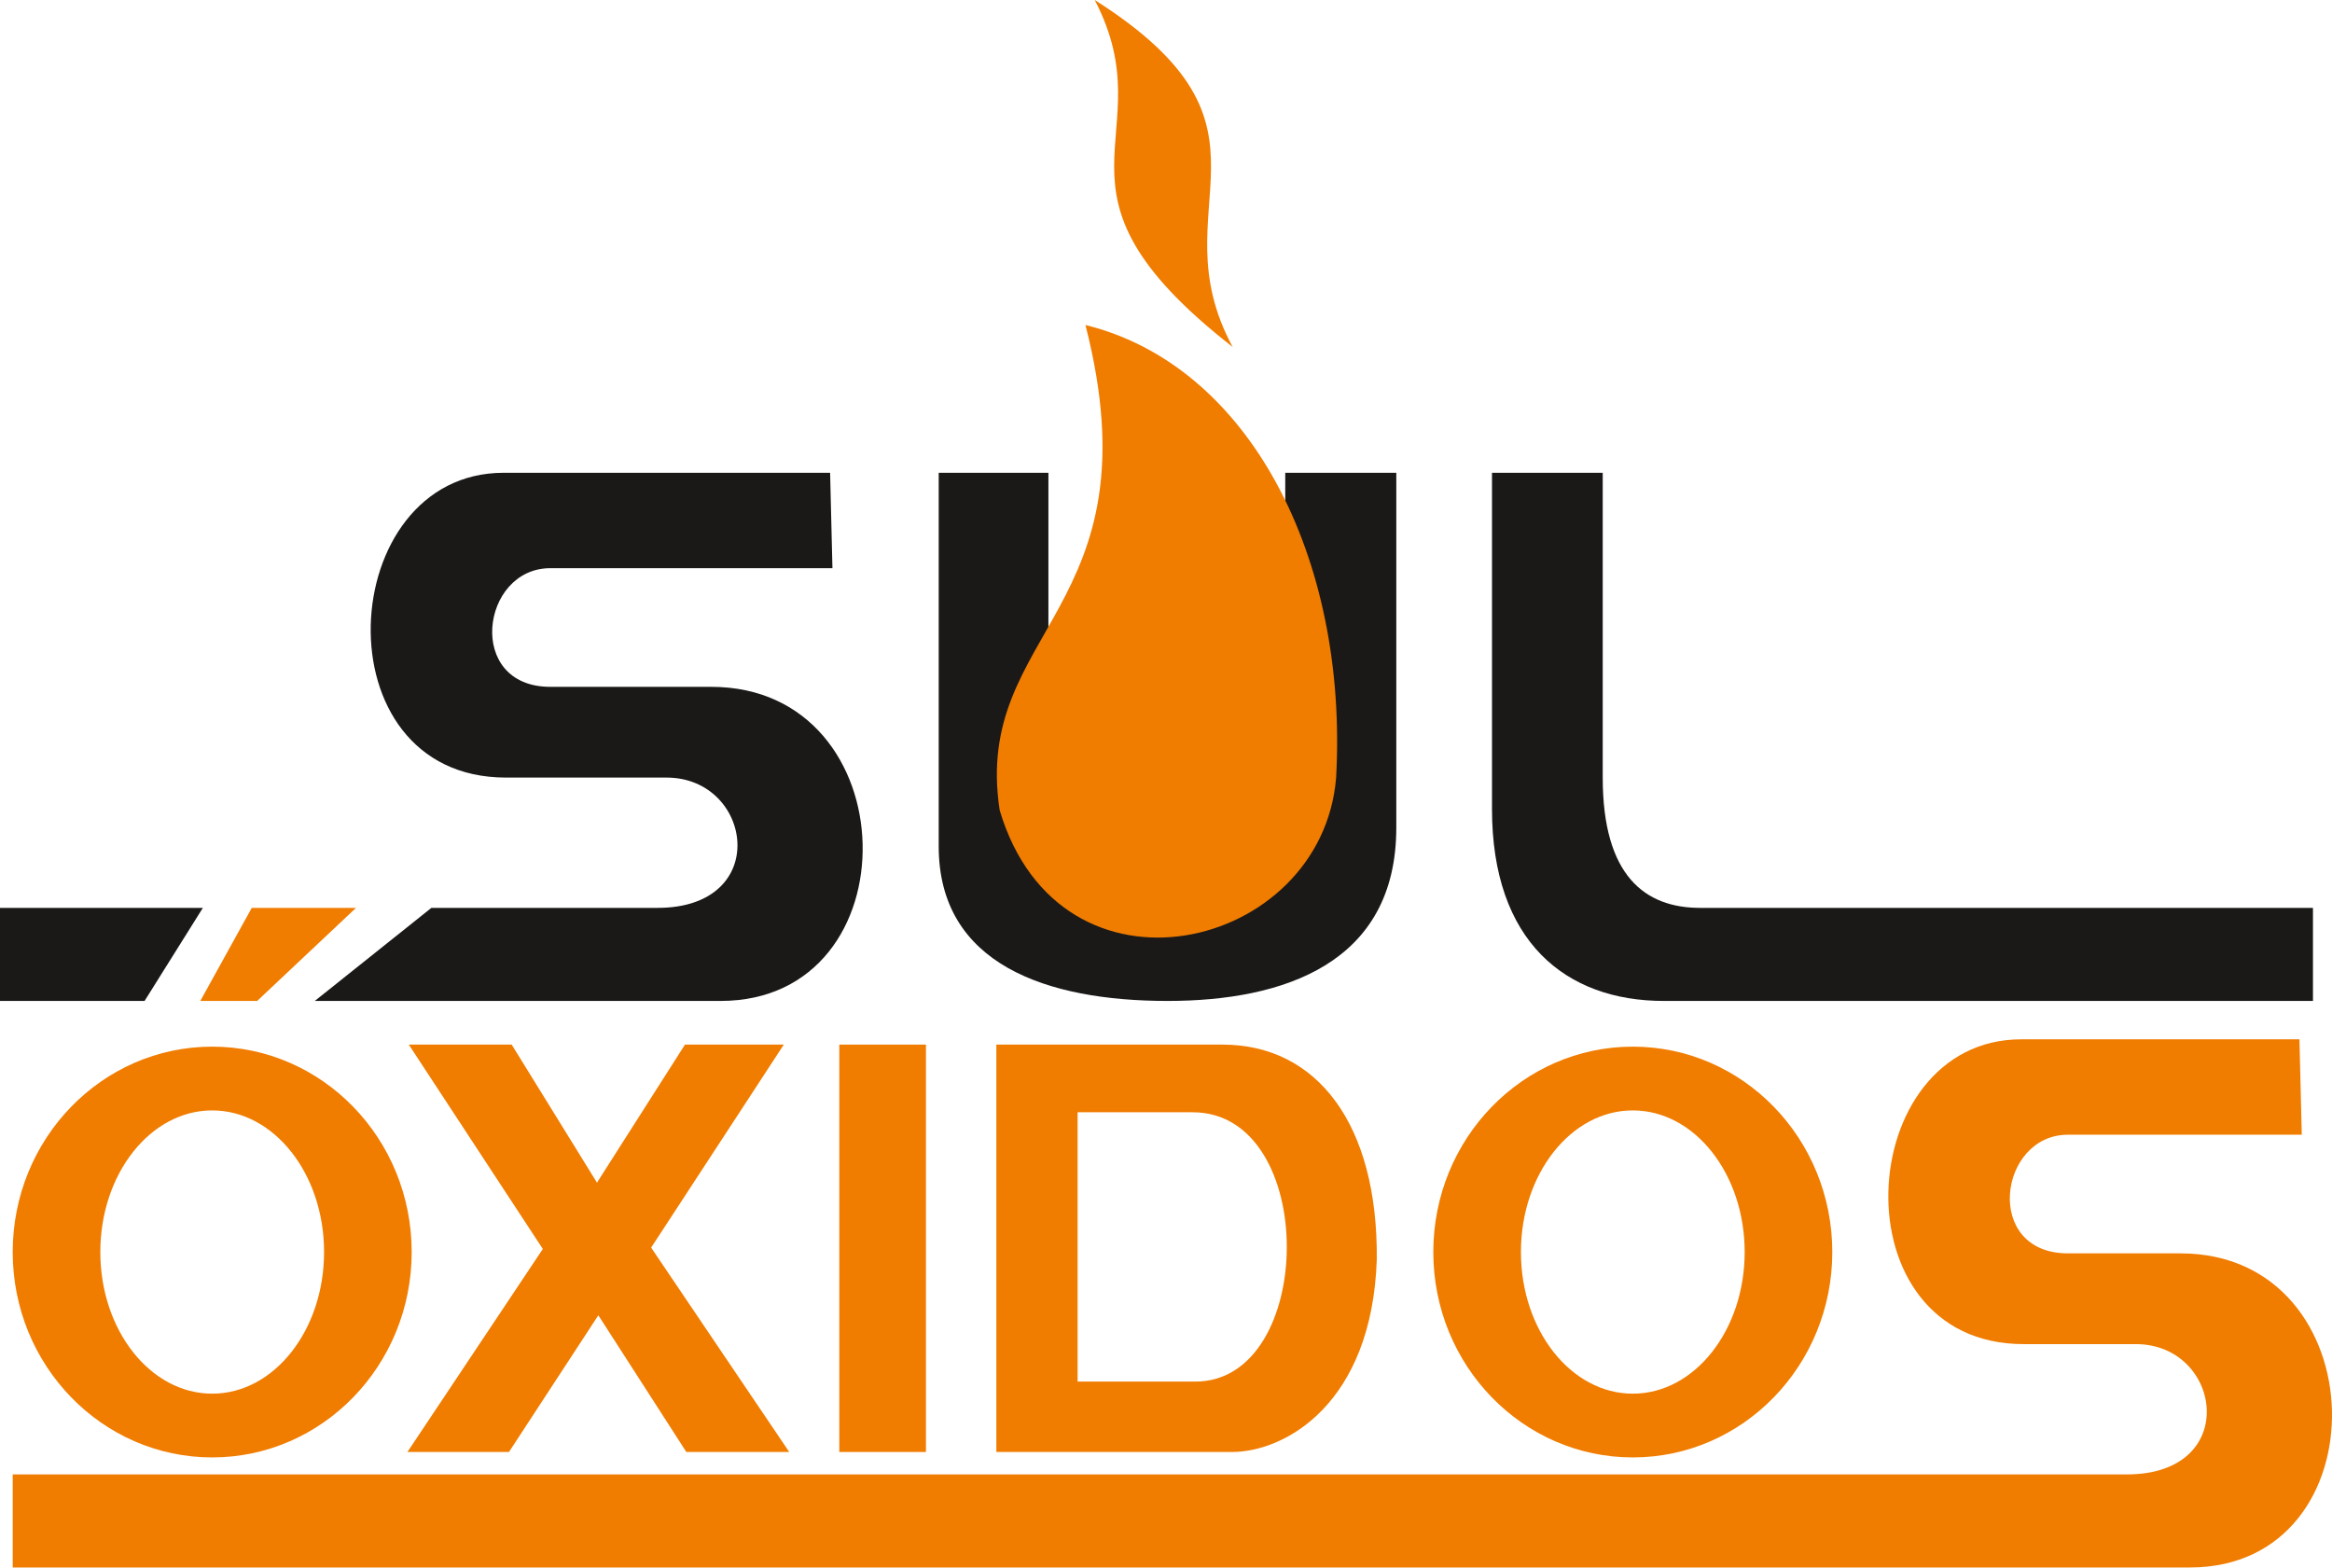
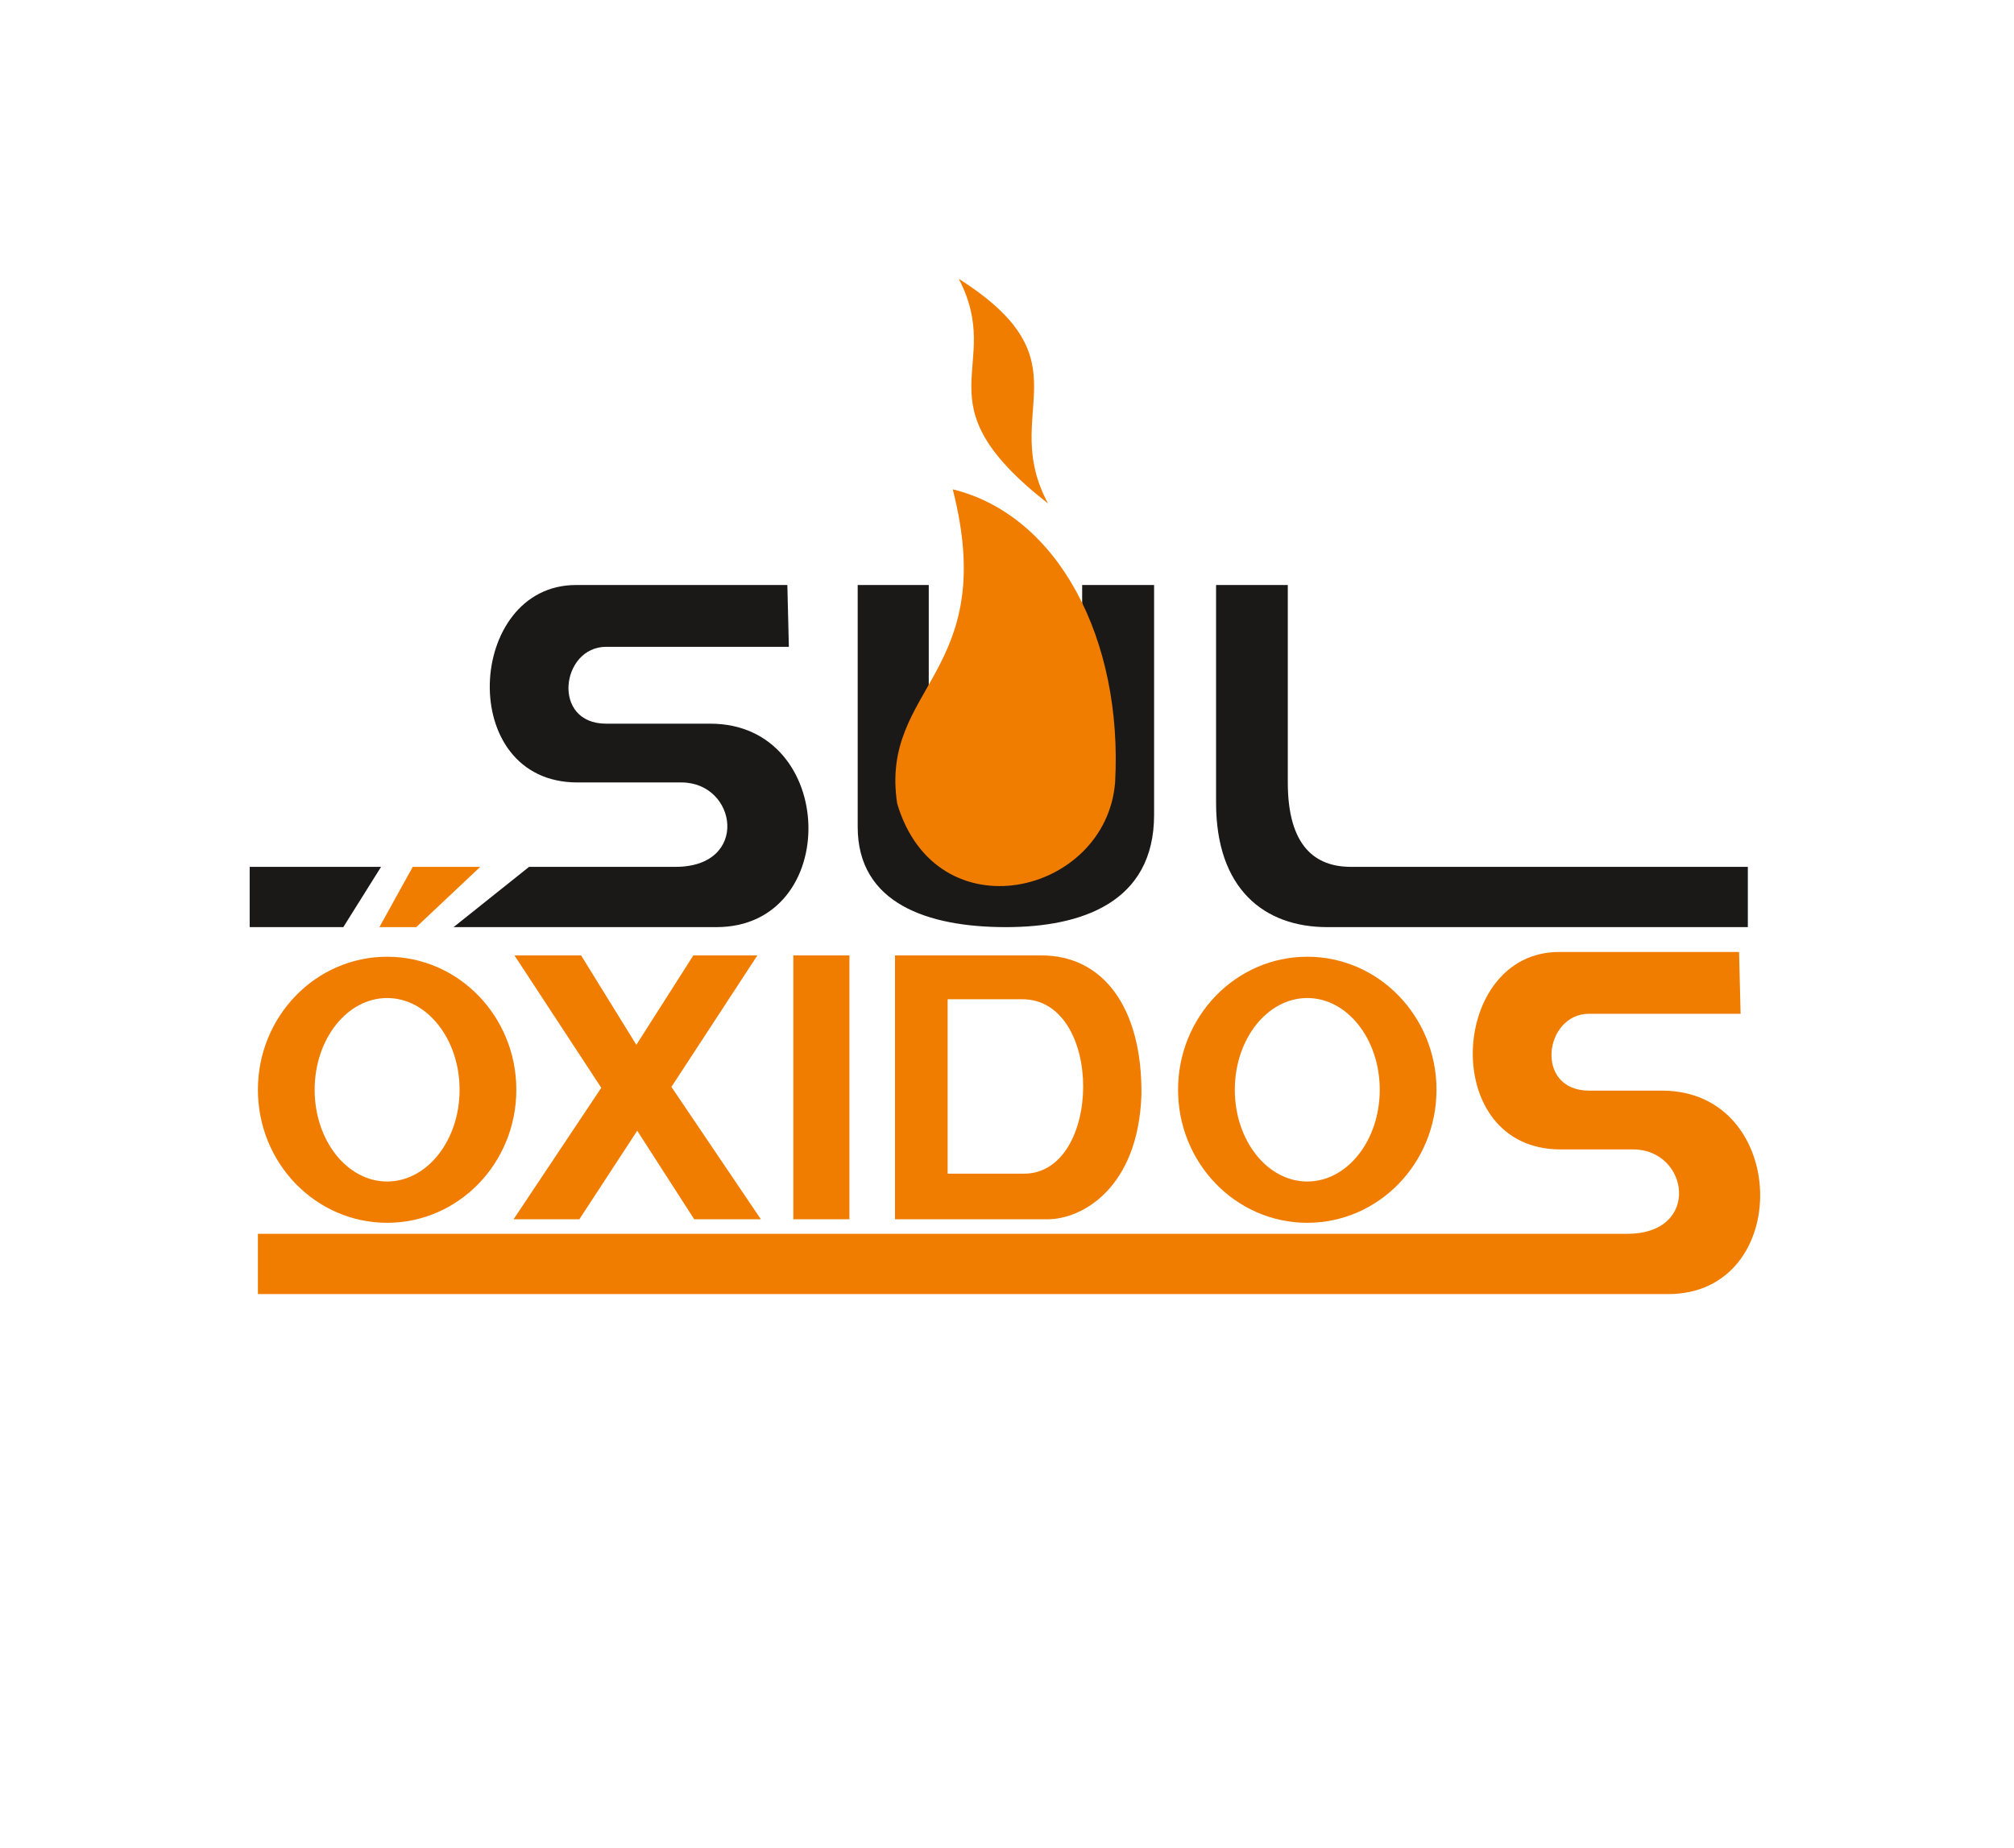
- <svg xmlns="http://www.w3.org/2000/svg" width="363" height="244" viewBox="0 0 363 244" fill="none">
-   <path fill-rule="evenodd" clip-rule="evenodd" d="M0 141.323V155.811H22.504L31.578 141.323H0Z" fill="#1B1918" />
-   <path fill-rule="evenodd" clip-rule="evenodd" d="M49 155.811L67.148 141.324H102.356C120.22 141.324 117.176 121.041 103.752 121.041H78.763C49.44 121.042 52.064 73.596 78.4 73.595H129.215L129.578 88.445H85.659C74.829 88.445 72.422 106.916 85.659 106.916H110.704C141.423 106.916 142.358 155.811 112.156 155.811H49Z" fill="#1B1918" />
-   <path fill-rule="evenodd" clip-rule="evenodd" d="M146.118 131.728C146.118 150.147 162.989 155.811 181.734 155.811C199.854 155.811 217.349 149.939 217.349 128.819V73.595H200.062V131.312L163.197 132.352V73.595H146.118C146.118 73.595 146.118 131.729 146.118 131.728V131.728Z" fill="#1B1918" />
-   <path fill-rule="evenodd" clip-rule="evenodd" d="M360.037 141.324V155.811H258.992C243.736 155.811 232.244 146.568 232.244 125.932V73.595H249.481V121.041C249.481 136.403 256.118 141.324 264.638 141.324H360.037Z" fill="#1B1918" />
-   <path fill-rule="evenodd" clip-rule="evenodd" d="M1.98 244V229.513H331.072C348.936 229.513 345.892 209.23 332.468 209.23H314.999C285.676 209.231 288.3 161.785 314.636 161.784H357.931L358.294 176.634H321.895C311.065 176.634 308.658 195.105 321.895 195.105H339.42C370.139 195.105 371.074 244 340.872 244H1.98Z" fill="#F07C00" />
-   <path fill-rule="evenodd" clip-rule="evenodd" d="M33.03 162.925C50.176 162.925 64.082 177.237 64.082 194.897C64.082 212.559 50.176 226.868 33.03 226.868C15.887 226.868 1.979 212.559 1.979 194.897C1.979 177.237 15.887 162.925 33.03 162.925V162.925ZM33.031 172.851C42.647 172.851 50.446 182.72 50.446 194.897C50.446 207.076 42.647 216.944 33.031 216.944C23.416 216.944 15.616 207.076 15.616 194.897C15.616 182.72 23.416 172.851 33.031 172.851V172.851Z" fill="#F07C00" />
-   <path fill-rule="evenodd" clip-rule="evenodd" d="M31.18 155.811L39.188 141.323H55.414L40.03 155.811H31.18Z" fill="#F07C00" />
-   <path fill-rule="evenodd" clip-rule="evenodd" d="M63.633 162.607L84.496 194.418L63.422 226.02H79.227L93.136 204.741L106.834 226.02H122.85L101.355 194.207L122.007 162.607H106.623L92.925 184.096L79.649 162.607H63.633Z" fill="#F07C00" />
-   <path fill-rule="evenodd" clip-rule="evenodd" d="M144.134 162.607H130.647V226.02H144.134V162.607Z" fill="#F07C00" />
-   <path fill-rule="evenodd" clip-rule="evenodd" d="M155.093 162.607V226.02H191.761C200.062 226.02 213.537 218.505 214.31 196.103C214.52 175.036 205.036 162.607 190.286 162.607H155.093ZM167.737 173.14V215.064H186.072C204.917 215.062 205.322 173.14 185.649 173.14H167.737Z" fill="#F07C00" />
-   <path fill-rule="evenodd" clip-rule="evenodd" d="M254.161 162.925C271.307 162.925 285.213 177.237 285.213 194.897C285.213 212.559 271.307 226.868 254.161 226.868C237.017 226.868 223.11 212.559 223.11 194.897C223.11 177.237 237.017 162.925 254.161 162.925V162.925ZM254.162 172.851C263.778 172.851 271.577 182.72 271.577 194.897C271.577 207.076 263.778 216.944 254.162 216.944C244.547 216.944 236.747 207.076 236.747 194.897C236.747 182.72 244.547 172.851 254.162 172.851V172.851Z" fill="#F07C00" />
-   <path fill-rule="evenodd" clip-rule="evenodd" d="M168.963 50.596C194.483 56.868 209.868 86.817 207.982 121.041C205.798 148.117 165.03 157.783 155.607 126.114C151.33 97.98 180.311 94.931 168.963 50.596Z" fill="#F07C00" />
-   <path fill-rule="evenodd" clip-rule="evenodd" d="M170.406 0C201.998 20.054 179.922 31.904 191.874 54.009C160.053 29.169 181.673 21.649 170.406 0Z" fill="#F07C00" />
+ <svg xmlns="http://www.w3.org/2000/svg" width="484" height="444" viewBox="0 0 484 444" fill="none">
+   <path fill-rule="evenodd" clip-rule="evenodd" d="M60 208.323V222.811H82.504L91.578 208.323H60Z" fill="#1B1918" />
+   <path fill-rule="evenodd" clip-rule="evenodd" d="M109 222.811L127.148 208.324H162.356C180.22 208.324 177.176 188.041 163.752 188.041H138.763C109.44 188.042 112.064 140.596 138.4 140.595H189.215L189.578 155.445H145.659C134.829 155.445 132.422 173.916 145.659 173.916H170.704C201.423 173.916 202.358 222.811 172.156 222.811H109Z" fill="#1B1918" />
+   <path fill-rule="evenodd" clip-rule="evenodd" d="M206.118 198.728C206.118 217.147 222.989 222.811 241.734 222.811C259.854 222.811 277.349 216.939 277.349 195.819V140.595H260.062V198.312L223.197 199.352V140.595H206.118C206.118 140.595 206.118 198.729 206.118 198.728V198.728Z" fill="#1B1918" />
+   <path fill-rule="evenodd" clip-rule="evenodd" d="M420.037 208.324V222.811H318.992C303.736 222.811 292.244 213.568 292.244 192.932V140.595H309.481V188.041C309.481 203.403 316.118 208.324 324.638 208.324H420.037Z" fill="#1B1918" />
+   <path fill-rule="evenodd" clip-rule="evenodd" d="M61.98 311V296.513H391.072C408.936 296.513 405.892 276.23 392.468 276.23H374.999C345.676 276.231 348.3 228.785 374.636 228.784H417.931L418.294 243.634H381.895C371.065 243.634 368.658 262.105 381.895 262.105H399.42C430.139 262.105 431.074 311 400.872 311H61.98Z" fill="#F07C00" />
+   <path fill-rule="evenodd" clip-rule="evenodd" d="M93.03 229.925C110.176 229.925 124.082 244.237 124.082 261.897C124.082 279.559 110.176 293.868 93.03 293.868C75.887 293.868 61.98 279.559 61.98 261.897C61.98 244.237 75.887 229.925 93.03 229.925V229.925ZM93.031 239.851C102.647 239.851 110.446 249.72 110.446 261.897C110.446 274.076 102.647 283.944 93.031 283.944C83.416 283.944 75.616 274.076 75.616 261.897C75.616 249.72 83.416 239.851 93.031 239.851V239.851Z" fill="#F07C00" />
+   <path fill-rule="evenodd" clip-rule="evenodd" d="M91.18 222.811L99.188 208.323H115.414L100.03 222.811H91.18Z" fill="#F07C00" />
+   <path fill-rule="evenodd" clip-rule="evenodd" d="M123.633 229.607L144.496 261.418L123.422 293.02H139.227L153.136 271.741L166.834 293.02H182.85L161.355 261.207L182.007 229.607H166.623L152.925 251.096L139.649 229.607H123.633Z" fill="#F07C00" />
+   <path fill-rule="evenodd" clip-rule="evenodd" d="M204.134 229.607H190.647V293.02H204.134V229.607Z" fill="#F07C00" />
+   <path fill-rule="evenodd" clip-rule="evenodd" d="M215.093 229.607V293.02H251.761C260.062 293.02 273.537 285.505 274.31 263.103C274.52 242.036 265.036 229.607 250.286 229.607H215.093ZM227.737 240.14V282.064H246.072C264.917 282.062 265.322 240.14 245.649 240.14H227.737Z" fill="#F07C00" />
+   <path fill-rule="evenodd" clip-rule="evenodd" d="M314.161 229.925C331.307 229.925 345.213 244.237 345.213 261.897C345.213 279.559 331.307 293.868 314.161 293.868C297.017 293.868 283.11 279.559 283.11 261.897C283.11 244.237 297.017 229.925 314.161 229.925V229.925ZM314.162 239.851C323.778 239.851 331.577 249.72 331.577 261.897C331.577 274.076 323.778 283.944 314.162 283.944C304.547 283.944 296.747 274.076 296.747 261.897C296.747 249.72 304.547 239.851 314.162 239.851V239.851Z" fill="#F07C00" />
+   <path fill-rule="evenodd" clip-rule="evenodd" d="M228.963 117.596C254.483 123.868 269.868 153.817 267.982 188.041C265.798 215.117 225.03 224.783 215.607 193.114C211.33 164.98 240.311 161.931 228.963 117.596Z" fill="#F07C00" />
+   <path fill-rule="evenodd" clip-rule="evenodd" d="M230.406 67C261.998 87.054 239.922 98.904 251.874 121.009C220.053 96.169 241.673 88.649 230.406 67Z" fill="#F07C00" />
</svg>
